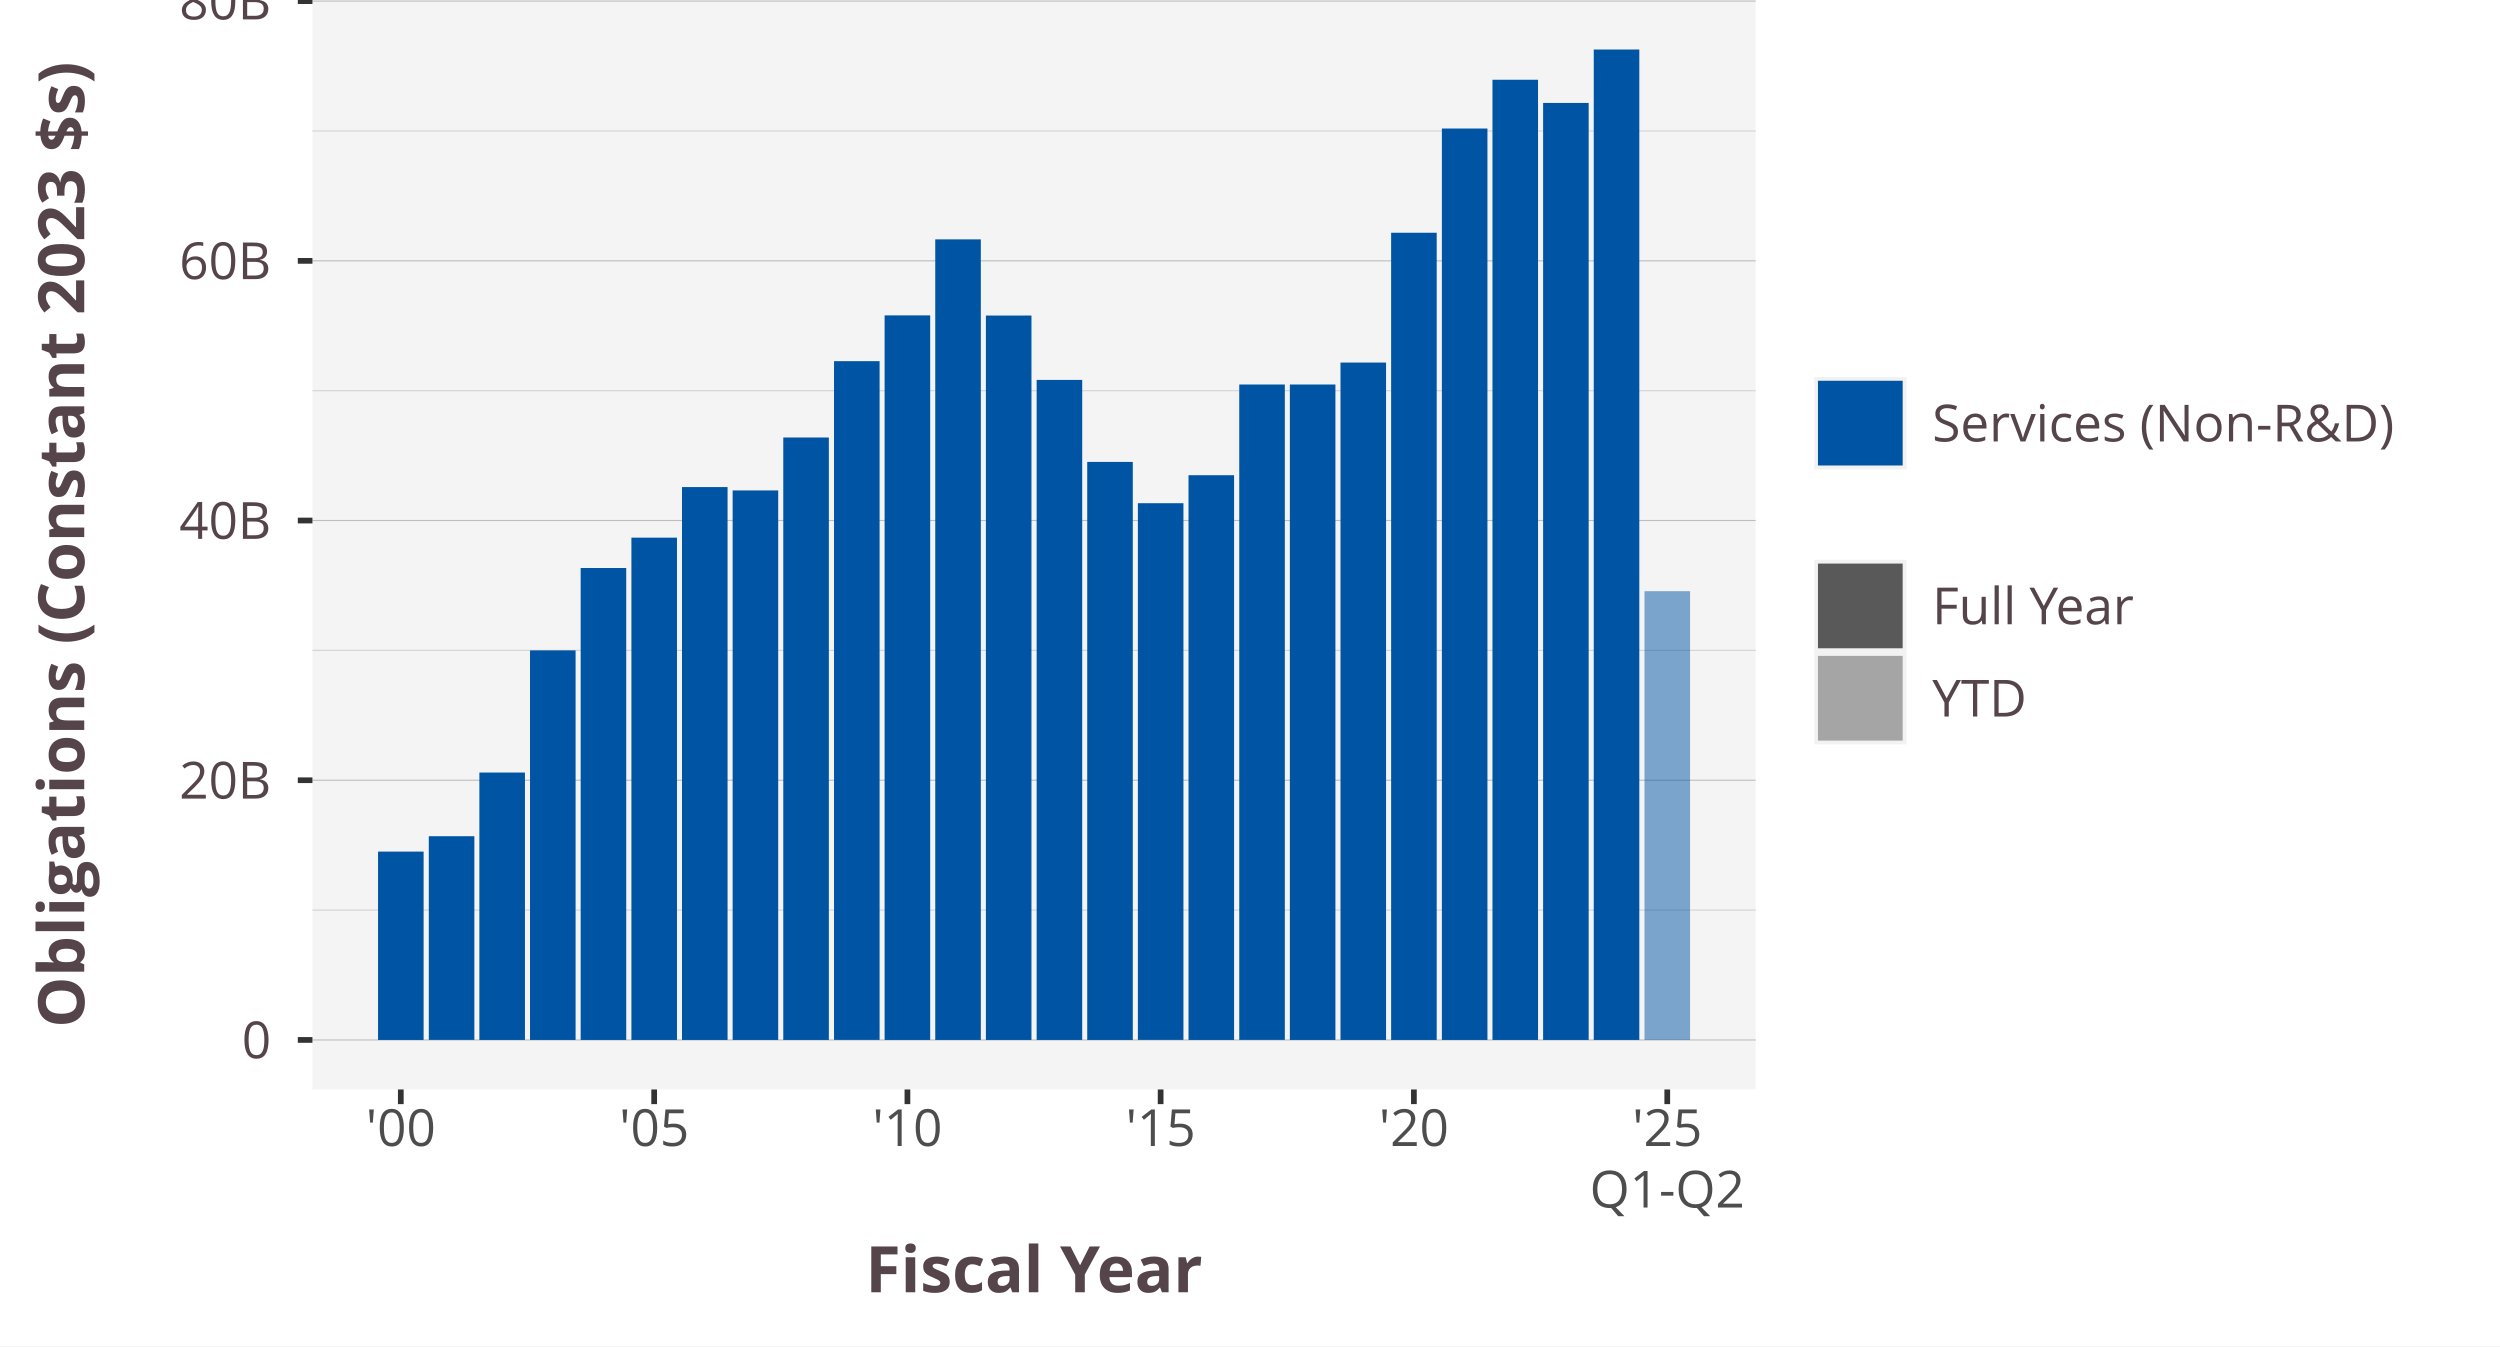
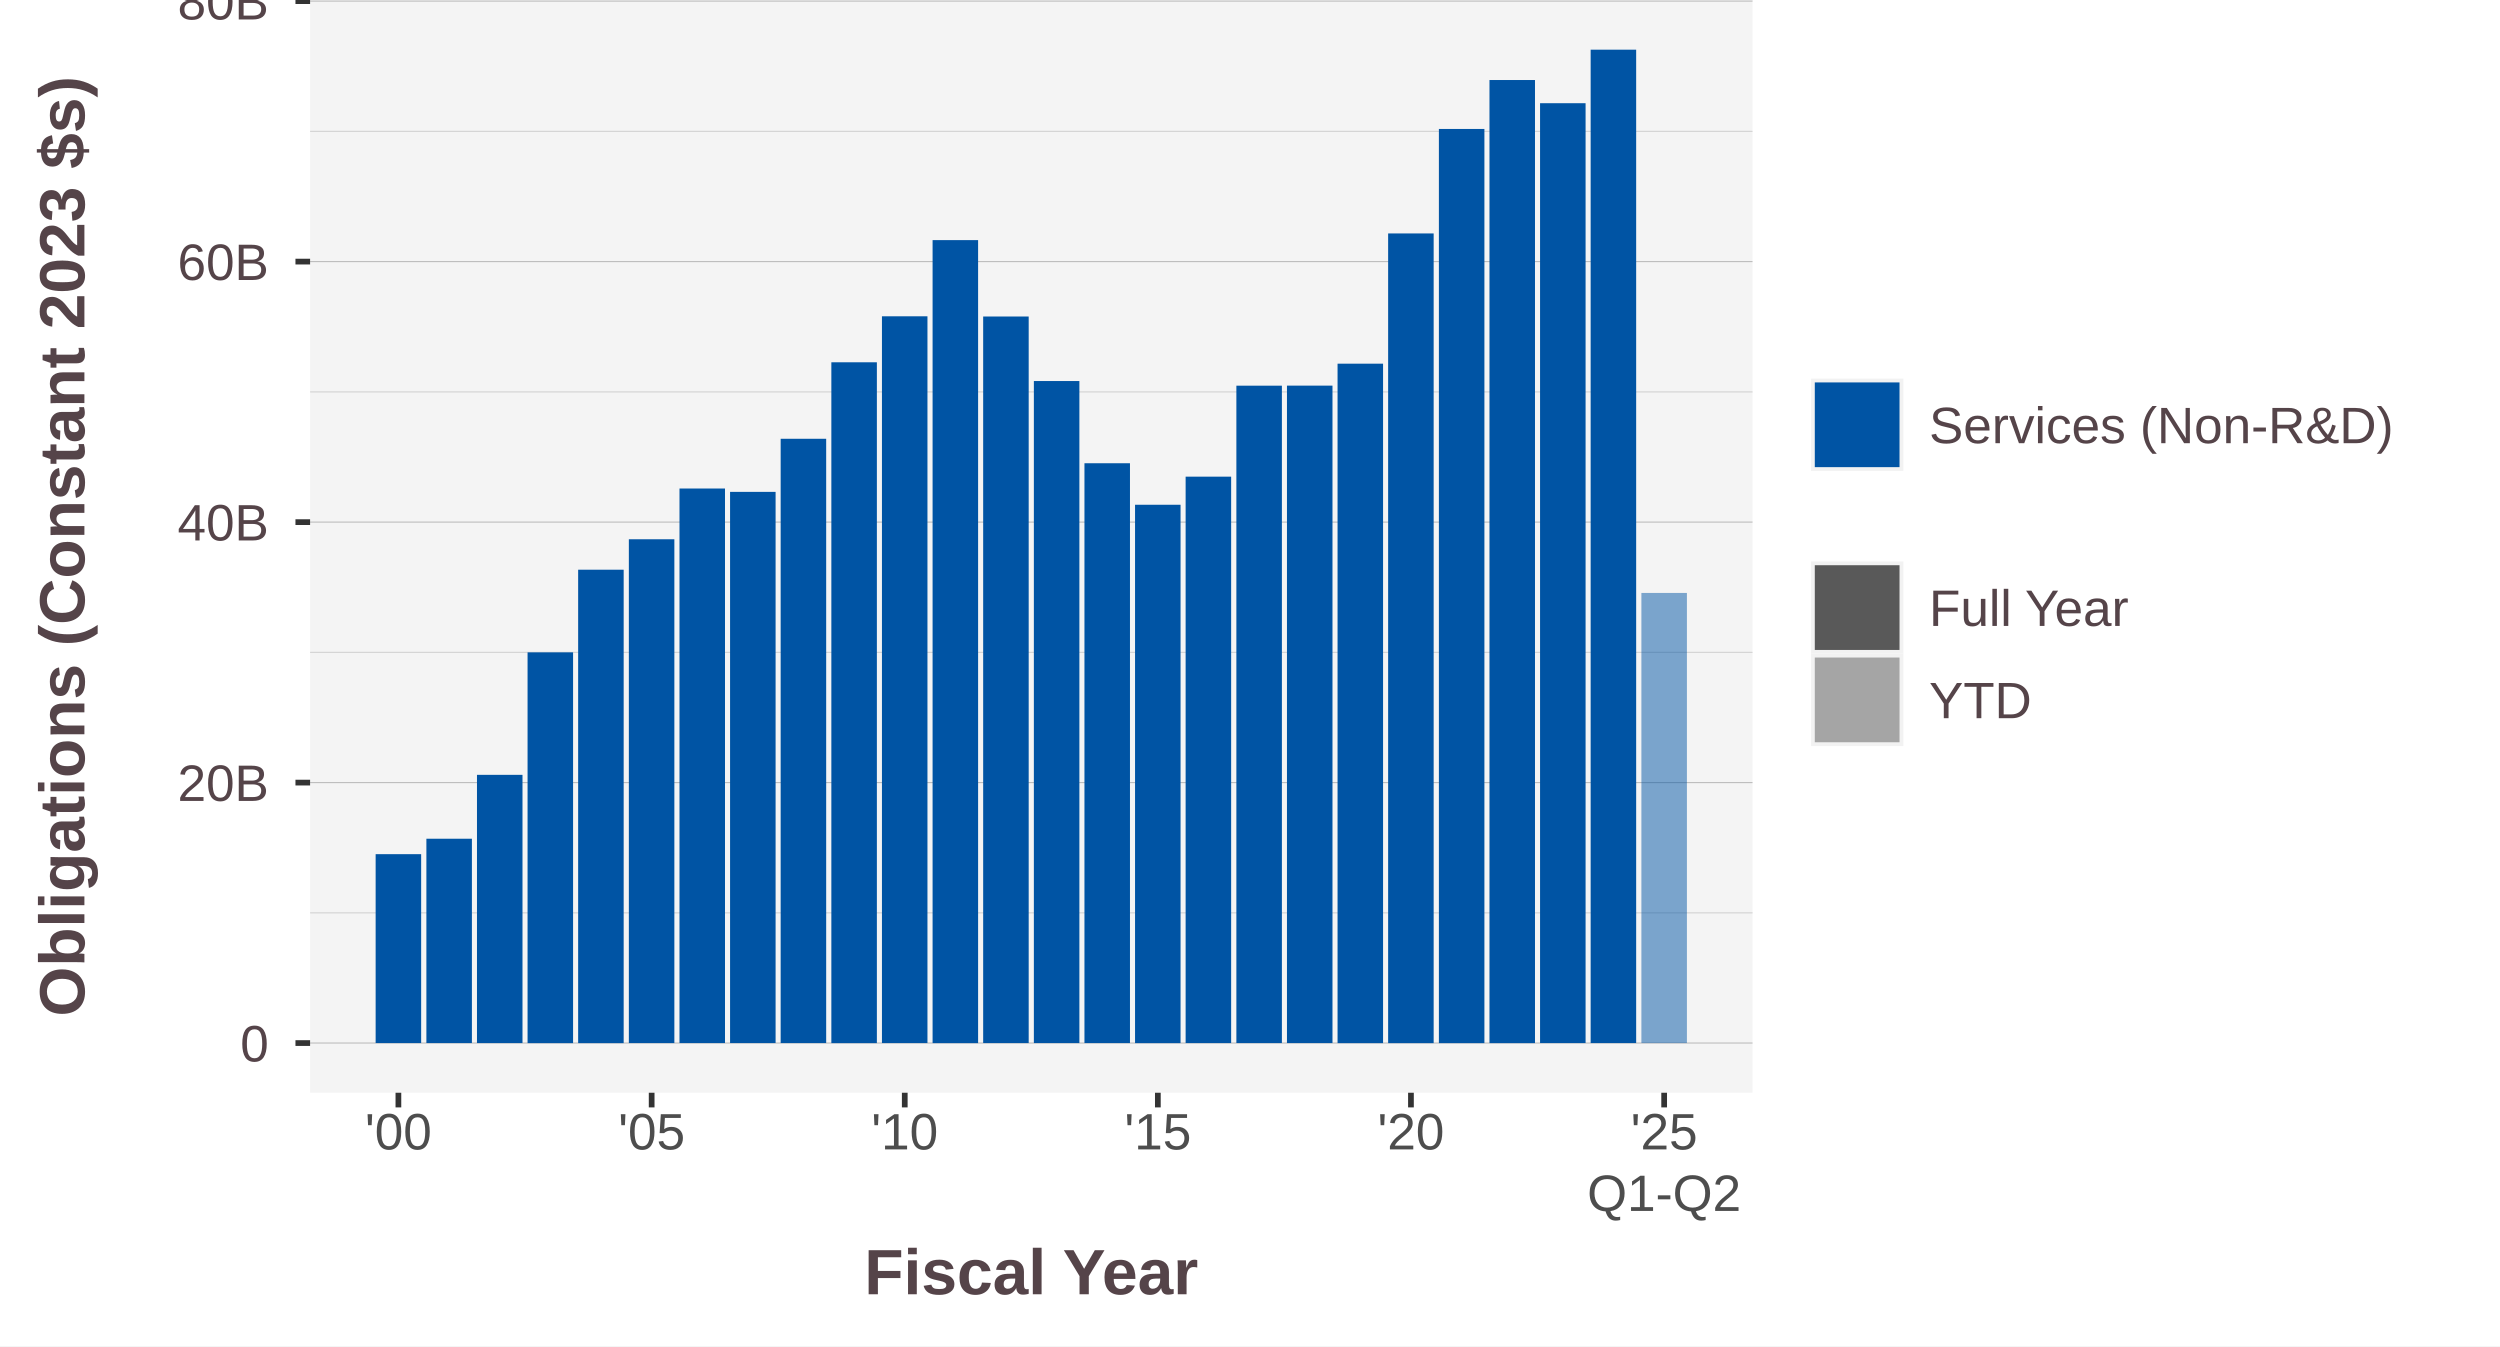
<svg xmlns="http://www.w3.org/2000/svg" class="svglite" width="468.00pt" height="252.00pt" viewBox="0 0 468.00 252.00">
  <defs>
    <style type="text/css">
    .svglite line, .svglite polyline, .svglite polygon, .svglite path, .svglite rect, .svglite circle {
      fill: none;
      stroke: #000000;
      stroke-linecap: round;
      stroke-linejoin: round;
      stroke-miterlimit: 10.00;
    }
    .svglite text {
      white-space: pre;
    }
  </style>
  </defs>
  <rect width="100%" height="100%" style="stroke: none; fill: #FFFFFF;" />
  <defs>
    <clipPath id="cpMC4wMHw0NjguMDB8MC4wMHwyNTIuMDA=">
      <rect x="0.00" y="0.00" width="468.00" height="252.00" />
    </clipPath>
  </defs>
  <g clip-path="url(#cpMC4wMHw0NjguMDB8MC4wMHwyNTIuMDA=)">
    <rect x="0.00" y="0.00" width="468.00" height="252.00" style="stroke-width: 1.07; stroke: #FFFFFF; fill: #FFFFFF;" />
  </g>
  <defs>
-     <clipPath id="cpNTguNDl8MzI4LjY2fDAuMDB8MjAzLjk1">
-       <rect x="58.49" y="0.00" width="270.17" height="203.95" />
+     <clipPath id="cpNTguMDV8MzI4LjA3fDAuMDB8MjA0LjU2">
+       <rect x="58.05" y="0.00" width="270.02" height="204.56" />
    </clipPath>
  </defs>
-   <g clip-path="url(#cpNTguNDl8MzI4LjY2fDAuMDB8MjAzLjk1)">
-     <rect x="58.49" y="-0" width="270.17" height="203.95" style="stroke-width: 1.07; stroke: none; fill: #F4F4F4;" />
-     <polyline points="58.49,170.37 328.66,170.37 " style="stroke-width: 0.21; stroke: #D3D3D3; stroke-linecap: butt;" />
-     <polyline points="58.49,121.75 328.66,121.75 " style="stroke-width: 0.21; stroke: #D3D3D3; stroke-linecap: butt;" />
-     <polyline points="58.49,73.14 328.66,73.14 " style="stroke-width: 0.21; stroke: #D3D3D3; stroke-linecap: butt;" />
-     <polyline points="58.49,24.52 328.66,24.52 " style="stroke-width: 0.21; stroke: #D3D3D3; stroke-linecap: butt;" />
-     <polyline points="58.49,194.68 328.66,194.68 " style="stroke-width: 0.21; stroke: #BEBEBE; stroke-linecap: butt;" />
-     <polyline points="58.49,146.06 328.66,146.06 " style="stroke-width: 0.21; stroke: #BEBEBE; stroke-linecap: butt;" />
-     <polyline points="58.49,97.44 328.66,97.44 " style="stroke-width: 0.21; stroke: #BEBEBE; stroke-linecap: butt;" />
-     <polyline points="58.49,48.83 328.66,48.83 " style="stroke-width: 0.21; stroke: #BEBEBE; stroke-linecap: butt;" />
-     <polyline points="58.49,0.21 328.66,0.21 " style="stroke-width: 0.21; stroke: #BEBEBE; stroke-linecap: butt;" />
-     <rect x="70.77" y="159.42" width="8.53" height="35.26" style="stroke-width: 1.07; stroke: none; stroke-linecap: butt; stroke-linejoin: miter; fill: #0054A4;" />
-     <rect x="80.27" y="156.54" width="8.53" height="38.13" style="stroke-width: 1.07; stroke: none; stroke-linecap: butt; stroke-linejoin: miter; fill: #0054A4;" />
-     <rect x="89.74" y="144.62" width="8.53" height="50.06" style="stroke-width: 1.07; stroke: none; stroke-linecap: butt; stroke-linejoin: miter; fill: #0054A4;" />
-     <rect x="99.22" y="121.75" width="8.53" height="72.93" style="stroke-width: 1.07; stroke: none; stroke-linecap: butt; stroke-linejoin: miter; fill: #0054A4;" />
-     <rect x="108.70" y="106.33" width="8.53" height="88.35" style="stroke-width: 1.07; stroke: none; stroke-linecap: butt; stroke-linejoin: miter; fill: #0054A4;" />
-     <rect x="118.20" y="100.65" width="8.53" height="94.03" style="stroke-width: 1.07; stroke: none; stroke-linecap: butt; stroke-linejoin: miter; fill: #0054A4;" />
-     <rect x="127.67" y="91.18" width="8.53" height="103.50" style="stroke-width: 1.07; stroke: none; stroke-linecap: butt; stroke-linejoin: miter; fill: #0054A4;" />
-     <rect x="137.15" y="91.81" width="8.53" height="102.87" style="stroke-width: 1.07; stroke: none; stroke-linecap: butt; stroke-linejoin: miter; fill: #0054A4;" />
-     <rect x="146.63" y="81.90" width="8.53" height="112.78" style="stroke-width: 1.07; stroke: none; stroke-linecap: butt; stroke-linejoin: miter; fill: #0054A4;" />
-     <rect x="156.13" y="67.61" width="8.53" height="127.06" style="stroke-width: 1.07; stroke: none; stroke-linecap: butt; stroke-linejoin: miter; fill: #0054A4;" />
-     <rect x="165.60" y="59.04" width="8.53" height="135.64" style="stroke-width: 1.07; stroke: none; stroke-linecap: butt; stroke-linejoin: miter; fill: #0054A4;" />
-     <rect x="175.08" y="44.81" width="8.53" height="149.87" style="stroke-width: 1.07; stroke: none; stroke-linecap: butt; stroke-linejoin: miter; fill: #0054A4;" />
-     <rect x="184.56" y="59.07" width="8.53" height="135.61" style="stroke-width: 1.07; stroke: none; stroke-linecap: butt; stroke-linejoin: miter; fill: #0054A4;" />
-     <rect x="194.06" y="71.12" width="8.53" height="123.56" style="stroke-width: 1.07; stroke: none; stroke-linecap: butt; stroke-linejoin: miter; fill: #0054A4;" />
-     <rect x="203.53" y="86.47" width="8.53" height="108.21" style="stroke-width: 1.07; stroke: none; stroke-linecap: butt; stroke-linejoin: miter; fill: #0054A4;" />
-     <rect x="213.01" y="94.20" width="8.53" height="100.47" style="stroke-width: 1.07; stroke: none; stroke-linecap: butt; stroke-linejoin: miter; fill: #0054A4;" />
-     <rect x="222.49" y="88.96" width="8.53" height="105.72" style="stroke-width: 1.07; stroke: none; stroke-linecap: butt; stroke-linejoin: miter; fill: #0054A4;" />
-     <rect x="231.99" y="71.98" width="8.53" height="122.69" style="stroke-width: 1.07; stroke: none; stroke-linecap: butt; stroke-linejoin: miter; fill: #0054A4;" />
-     <rect x="241.46" y="71.98" width="8.53" height="122.70" style="stroke-width: 1.07; stroke: none; stroke-linecap: butt; stroke-linejoin: miter; fill: #0054A4;" />
-     <rect x="250.94" y="67.87" width="8.53" height="126.81" style="stroke-width: 1.07; stroke: none; stroke-linecap: butt; stroke-linejoin: miter; fill: #0054A4;" />
-     <rect x="260.42" y="43.57" width="8.53" height="151.11" style="stroke-width: 1.07; stroke: none; stroke-linecap: butt; stroke-linejoin: miter; fill: #0054A4;" />
-     <rect x="269.92" y="24.06" width="8.53" height="170.62" style="stroke-width: 1.07; stroke: none; stroke-linecap: butt; stroke-linejoin: miter; fill: #0054A4;" />
-     <rect x="279.39" y="14.93" width="8.53" height="179.75" style="stroke-width: 1.07; stroke: none; stroke-linecap: butt; stroke-linejoin: miter; fill: #0054A4;" />
-     <rect x="288.87" y="19.27" width="8.53" height="175.41" style="stroke-width: 1.07; stroke: none; stroke-linecap: butt; stroke-linejoin: miter; fill: #0054A4;" />
-     <rect x="298.35" y="9.27" width="8.53" height="185.41" style="stroke-width: 1.07; stroke: none; stroke-linecap: butt; stroke-linejoin: miter; fill: #0054A4;" />
-     <rect x="307.85" y="110.67" width="8.53" height="84.01" style="stroke-width: 1.07; stroke: none; stroke-linecap: butt; stroke-linejoin: miter; fill: #0054A4; fill-opacity: 0.50;" />
+   <g clip-path="url(#cpNTguMDV8MzI4LjA3fDAuMDB8MjA0LjU2)">
+     <rect x="58.05" y="-0" width="270.02" height="204.56" style="stroke-width: 1.07; stroke: none; fill: #F4F4F4;" />
+     <polyline points="58.05,170.88 328.07,170.88 " style="stroke-width: 0.21; stroke: #D3D3D3; stroke-linecap: butt;" />
+     <polyline points="58.05,122.12 328.07,122.12 " style="stroke-width: 0.21; stroke: #D3D3D3; stroke-linecap: butt;" />
+     <polyline points="58.05,73.36 328.07,73.36 " style="stroke-width: 0.21; stroke: #D3D3D3; stroke-linecap: butt;" />
+     <polyline points="58.05,24.59 328.07,24.59 " style="stroke-width: 0.21; stroke: #D3D3D3; stroke-linecap: butt;" />
+     <polyline points="58.05,195.26 328.07,195.26 " style="stroke-width: 0.21; stroke: #BEBEBE; stroke-linecap: butt;" />
+     <polyline points="58.05,146.50 328.07,146.50 " style="stroke-width: 0.21; stroke: #BEBEBE; stroke-linecap: butt;" />
+     <polyline points="58.05,97.74 328.07,97.74 " style="stroke-width: 0.21; stroke: #BEBEBE; stroke-linecap: butt;" />
+     <polyline points="58.05,48.97 328.07,48.97 " style="stroke-width: 0.21; stroke: #BEBEBE; stroke-linecap: butt;" />
+     <polyline points="58.05,0.21 328.07,0.21 " style="stroke-width: 0.21; stroke: #BEBEBE; stroke-linecap: butt;" />
+     <rect x="70.32" y="159.90" width="8.52" height="35.36" style="stroke-width: 1.07; stroke: none; stroke-linecap: butt; stroke-linejoin: miter; fill: #0054A4;" />
+     <rect x="79.82" y="157.01" width="8.52" height="38.25" style="stroke-width: 1.07; stroke: none; stroke-linecap: butt; stroke-linejoin: miter; fill: #0054A4;" />
+     <rect x="89.29" y="145.05" width="8.52" height="50.21" style="stroke-width: 1.07; stroke: none; stroke-linecap: butt; stroke-linejoin: miter; fill: #0054A4;" />
+     <rect x="98.76" y="122.12" width="8.52" height="73.15" style="stroke-width: 1.07; stroke: none; stroke-linecap: butt; stroke-linejoin: miter; fill: #0054A4;" />
+     <rect x="108.23" y="106.65" width="8.52" height="88.62" style="stroke-width: 1.07; stroke: none; stroke-linecap: butt; stroke-linejoin: miter; fill: #0054A4;" />
+     <rect x="117.72" y="100.95" width="8.52" height="94.31" style="stroke-width: 1.07; stroke: none; stroke-linecap: butt; stroke-linejoin: miter; fill: #0054A4;" />
+     <rect x="127.20" y="91.45" width="8.52" height="103.81" style="stroke-width: 1.07; stroke: none; stroke-linecap: butt; stroke-linejoin: miter; fill: #0054A4;" />
+     <rect x="136.67" y="92.08" width="8.52" height="103.18" style="stroke-width: 1.07; stroke: none; stroke-linecap: butt; stroke-linejoin: miter; fill: #0054A4;" />
+     <rect x="146.14" y="82.14" width="8.52" height="113.12" style="stroke-width: 1.07; stroke: none; stroke-linecap: butt; stroke-linejoin: miter; fill: #0054A4;" />
+     <rect x="155.63" y="67.82" width="8.52" height="127.45" style="stroke-width: 1.07; stroke: none; stroke-linecap: butt; stroke-linejoin: miter; fill: #0054A4;" />
+     <rect x="165.10" y="59.21" width="8.52" height="136.05" style="stroke-width: 1.07; stroke: none; stroke-linecap: butt; stroke-linejoin: miter; fill: #0054A4;" />
+     <rect x="174.58" y="44.95" width="8.52" height="150.32" style="stroke-width: 1.07; stroke: none; stroke-linecap: butt; stroke-linejoin: miter; fill: #0054A4;" />
+     <rect x="184.05" y="59.25" width="8.52" height="136.01" style="stroke-width: 1.07; stroke: none; stroke-linecap: butt; stroke-linejoin: miter; fill: #0054A4;" />
+     <rect x="193.54" y="71.33" width="8.52" height="123.93" style="stroke-width: 1.07; stroke: none; stroke-linecap: butt; stroke-linejoin: miter; fill: #0054A4;" />
+     <rect x="203.01" y="86.72" width="8.52" height="108.54" style="stroke-width: 1.07; stroke: none; stroke-linecap: butt; stroke-linejoin: miter; fill: #0054A4;" />
+     <rect x="212.48" y="94.49" width="8.52" height="100.78" style="stroke-width: 1.07; stroke: none; stroke-linecap: butt; stroke-linejoin: miter; fill: #0054A4;" />
+     <rect x="221.95" y="89.23" width="8.52" height="106.03" style="stroke-width: 1.07; stroke: none; stroke-linecap: butt; stroke-linejoin: miter; fill: #0054A4;" />
+     <rect x="231.45" y="72.20" width="8.52" height="123.06" style="stroke-width: 1.07; stroke: none; stroke-linecap: butt; stroke-linejoin: miter; fill: #0054A4;" />
+     <rect x="240.92" y="72.19" width="8.52" height="123.07" style="stroke-width: 1.07; stroke: none; stroke-linecap: butt; stroke-linejoin: miter; fill: #0054A4;" />
+     <rect x="250.39" y="68.08" width="8.52" height="127.19" style="stroke-width: 1.07; stroke: none; stroke-linecap: butt; stroke-linejoin: miter; fill: #0054A4;" />
+     <rect x="259.86" y="43.70" width="8.52" height="151.57" style="stroke-width: 1.07; stroke: none; stroke-linecap: butt; stroke-linejoin: miter; fill: #0054A4;" />
+     <rect x="269.36" y="24.14" width="8.52" height="171.13" style="stroke-width: 1.07; stroke: none; stroke-linecap: butt; stroke-linejoin: miter; fill: #0054A4;" />
+     <rect x="278.83" y="14.98" width="8.52" height="180.29" style="stroke-width: 1.07; stroke: none; stroke-linecap: butt; stroke-linejoin: miter; fill: #0054A4;" />
+     <rect x="288.30" y="19.32" width="8.52" height="175.94" style="stroke-width: 1.07; stroke: none; stroke-linecap: butt; stroke-linejoin: miter; fill: #0054A4;" />
+     <rect x="297.77" y="9.30" width="8.52" height="185.96" style="stroke-width: 1.07; stroke: none; stroke-linecap: butt; stroke-linejoin: miter; fill: #0054A4;" />
+     <rect x="307.27" y="111.00" width="8.52" height="84.26" style="stroke-width: 1.07; stroke: none; stroke-linecap: butt; stroke-linejoin: miter; fill: #0054A4; fill-opacity: 0.50;" />
  </g>
  <g clip-path="url(#cpMC4wMHw0NjguMDB8MC4wMHwyNTIuMDA=)">
-     <text x="50.76" y="198.10" text-anchor="end" style="font-size: 9.60px;fill: #554449; font-family: &quot;Open Sans&quot;;" textLength="5.49px" lengthAdjust="spacingAndGlyphs">0</text>
-     <text x="50.76" y="149.49" text-anchor="end" style="font-size: 9.60px;fill: #554449; font-family: &quot;Open Sans&quot;;" textLength="17.16px" lengthAdjust="spacingAndGlyphs">20B</text>
-     <text x="50.76" y="100.87" text-anchor="end" style="font-size: 9.60px;fill: #554449; font-family: &quot;Open Sans&quot;;" textLength="17.16px" lengthAdjust="spacingAndGlyphs">40B</text>
-     <text x="50.76" y="52.25" text-anchor="end" style="font-size: 9.60px;fill: #554449; font-family: &quot;Open Sans&quot;;" textLength="17.16px" lengthAdjust="spacingAndGlyphs">60B</text>
-     <text x="50.76" y="3.63" text-anchor="end" style="font-size: 9.60px;fill: #554449; font-family: &quot;Open Sans&quot;;" textLength="17.16px" lengthAdjust="spacingAndGlyphs">80B</text>
-     <polyline points="55.75,194.68 58.49,194.68 " style="stroke-width: 1.07; stroke: #333333; stroke-linecap: butt;" />
-     <polyline points="55.75,146.06 58.49,146.06 " style="stroke-width: 1.07; stroke: #333333; stroke-linecap: butt;" />
-     <polyline points="55.75,97.44 58.49,97.44 " style="stroke-width: 1.07; stroke: #333333; stroke-linecap: butt;" />
-     <polyline points="55.75,48.83 58.49,48.83 " style="stroke-width: 1.07; stroke: #333333; stroke-linecap: butt;" />
-     <polyline points="55.75,0.21 58.49,0.21 " style="stroke-width: 1.07; stroke: #333333; stroke-linecap: butt;" />
-     <polyline points="75.03,206.69 75.03,203.95 " style="stroke-width: 1.07; stroke: #333333; stroke-linecap: butt;" />
-     <polyline points="122.46,206.69 122.46,203.95 " style="stroke-width: 1.07; stroke: #333333; stroke-linecap: butt;" />
-     <polyline points="169.87,206.69 169.87,203.95 " style="stroke-width: 1.07; stroke: #333333; stroke-linecap: butt;" />
-     <polyline points="217.27,206.69 217.27,203.95 " style="stroke-width: 1.07; stroke: #333333; stroke-linecap: butt;" />
-     <polyline points="264.68,206.69 264.68,203.95 " style="stroke-width: 1.07; stroke: #333333; stroke-linecap: butt;" />
-     <polyline points="312.11,206.69 312.11,203.95 " style="stroke-width: 1.07; stroke: #333333; stroke-linecap: butt;" />
-     <text x="75.03" y="214.53" text-anchor="middle" style="font-size: 9.60px;fill: #4D4D4D; font-family: &quot;Open Sans&quot;;" textLength="13.08px" lengthAdjust="spacingAndGlyphs">'00</text>
-     <text x="122.46" y="214.53" text-anchor="middle" style="font-size: 9.60px;fill: #4D4D4D; font-family: &quot;Open Sans&quot;;" textLength="13.08px" lengthAdjust="spacingAndGlyphs">'05</text>
-     <text x="169.87" y="214.53" text-anchor="middle" style="font-size: 9.60px;fill: #4D4D4D; font-family: &quot;Open Sans&quot;;" textLength="13.08px" lengthAdjust="spacingAndGlyphs">'10</text>
-     <text x="217.27" y="214.53" text-anchor="middle" style="font-size: 9.60px;fill: #4D4D4D; font-family: &quot;Open Sans&quot;;" textLength="13.08px" lengthAdjust="spacingAndGlyphs">'15</text>
-     <text x="264.68" y="214.53" text-anchor="middle" style="font-size: 9.60px;fill: #4D4D4D; font-family: &quot;Open Sans&quot;;" textLength="13.08px" lengthAdjust="spacingAndGlyphs">'20</text>
-     <text x="312.11" y="214.53" text-anchor="middle" style="font-size: 9.60px;fill: #4D4D4D; font-family: &quot;Open Sans&quot;;" textLength="13.08px" lengthAdjust="spacingAndGlyphs">'25</text>
-     <text x="312.11" y="226.05" text-anchor="middle" style="font-size: 9.60px;fill: #4D4D4D; font-family: &quot;Open Sans&quot;;" textLength="28.98px" lengthAdjust="spacingAndGlyphs">Q1-Q2</text>
-     <text x="193.57" y="241.91" text-anchor="middle" style="font-size: 12.00px; font-weight: bold;fill: #554449; font-family: &quot;Open Sans&quot;;" textLength="63.71px" lengthAdjust="spacingAndGlyphs">Fiscal Year</text>
-     <text transform="translate(15.77,101.97) rotate(-90)" text-anchor="middle" style="font-size: 12.00px; font-weight: bold;fill: #554449; font-family: &quot;Open Sans&quot;;" textLength="180.95px" lengthAdjust="spacingAndGlyphs">Obligations (Constant 2023 $s)</text>
-     <rect x="339.62" y="64.60" width="110.38" height="23.26" style="stroke-width: 1.07; stroke: none; fill: #FFFFFF;" />
-     <rect x="339.62" y="70.58" width="17.28" height="17.28" style="stroke-width: 1.07; stroke: none; fill: #F2F2F2;" />
-     <rect x="340.32" y="71.28" width="15.86" height="15.86" style="stroke-width: 1.07; stroke: none; stroke-linecap: butt; stroke-linejoin: miter; fill: #0054A4;" />
-     <text x="361.72" y="82.64" style="font-size: 9.60px;fill: #554449; font-family: &quot;Open Sans&quot;;" textLength="86.28px" lengthAdjust="spacingAndGlyphs">Services (Non-R&amp;D)</text>
-     <rect x="339.62" y="98.81" width="62.25" height="40.54" style="stroke-width: 1.07; stroke: none; fill: #FFFFFF;" />
-     <rect x="339.62" y="104.79" width="17.28" height="17.28" style="stroke-width: 1.07; stroke: none; fill: #F2F2F2;" />
-     <rect x="340.32" y="105.50" width="15.86" height="15.86" style="stroke-width: 1.07; stroke: none; stroke-linecap: butt; stroke-linejoin: miter; fill: #595959;" />
-     <rect x="339.62" y="122.07" width="17.28" height="17.28" style="stroke-width: 1.07; stroke: none; fill: #F2F2F2;" />
-     <rect x="340.32" y="122.78" width="15.86" height="15.86" style="stroke-width: 1.07; stroke: none; stroke-linecap: butt; stroke-linejoin: miter; fill: #595959; fill-opacity: 0.50;" />
-     <text x="361.72" y="116.86" style="font-size: 9.60px;fill: #554449; font-family: &quot;Open Sans&quot;;" textLength="38.15px" lengthAdjust="spacingAndGlyphs">Full Year</text>
-     <text x="361.72" y="134.14" style="font-size: 9.60px;fill: #554449; font-family: &quot;Open Sans&quot;;" textLength="17.60px" lengthAdjust="spacingAndGlyphs">YTD</text>
+     <text x="50.32" y="198.70" text-anchor="end" style="font-size: 9.60px;fill: #554449; font-family: &quot;Arial&quot;;" textLength="5.34px" lengthAdjust="spacingAndGlyphs">0</text>
+     <text x="50.32" y="149.93" text-anchor="end" style="font-size: 9.60px;fill: #554449; font-family: &quot;Arial&quot;;" textLength="17.06px" lengthAdjust="spacingAndGlyphs">20B</text>
+     <text x="50.32" y="101.17" text-anchor="end" style="font-size: 9.60px;fill: #554449; font-family: &quot;Arial&quot;;" textLength="17.06px" lengthAdjust="spacingAndGlyphs">40B</text>
+     <text x="50.32" y="52.41" text-anchor="end" style="font-size: 9.60px;fill: #554449; font-family: &quot;Arial&quot;;" textLength="17.06px" lengthAdjust="spacingAndGlyphs">60B</text>
+     <text x="50.32" y="3.64" text-anchor="end" style="font-size: 9.60px;fill: #554449; font-family: &quot;Arial&quot;;" textLength="17.06px" lengthAdjust="spacingAndGlyphs">80B</text>
+     <polyline points="55.31,195.26 58.05,195.26 " style="stroke-width: 1.07; stroke: #333333; stroke-linecap: butt;" />
+     <polyline points="55.31,146.50 58.05,146.50 " style="stroke-width: 1.07; stroke: #333333; stroke-linecap: butt;" />
+     <polyline points="55.31,97.74 58.05,97.74 " style="stroke-width: 1.07; stroke: #333333; stroke-linecap: butt;" />
+     <polyline points="55.31,48.97 58.05,48.97 " style="stroke-width: 1.07; stroke: #333333; stroke-linecap: butt;" />
+     <polyline points="55.31,0.21 58.05,0.21 " style="stroke-width: 1.07; stroke: #333333; stroke-linecap: butt;" />
+     <polyline points="74.58,207.30 74.58,204.56 " style="stroke-width: 1.07; stroke: #333333; stroke-linecap: butt;" />
+     <polyline points="121.99,207.30 121.99,204.56 " style="stroke-width: 1.07; stroke: #333333; stroke-linecap: butt;" />
+     <polyline points="169.37,207.30 169.37,204.56 " style="stroke-width: 1.07; stroke: #333333; stroke-linecap: butt;" />
+     <polyline points="216.75,207.30 216.75,204.56 " style="stroke-width: 1.07; stroke: #333333; stroke-linecap: butt;" />
+     <polyline points="264.13,207.30 264.13,204.56 " style="stroke-width: 1.07; stroke: #333333; stroke-linecap: butt;" />
+     <polyline points="311.53,207.30 311.53,204.56 " style="stroke-width: 1.07; stroke: #333333; stroke-linecap: butt;" />
+     <text x="74.58" y="215.17" text-anchor="middle" style="font-size: 9.60px;fill: #4D4D4D; font-family: &quot;Arial&quot;;" textLength="12.50px" lengthAdjust="spacingAndGlyphs">'00</text>
+     <text x="121.99" y="215.17" text-anchor="middle" style="font-size: 9.60px;fill: #4D4D4D; font-family: &quot;Arial&quot;;" textLength="12.50px" lengthAdjust="spacingAndGlyphs">'05</text>
+     <text x="169.37" y="215.17" text-anchor="middle" style="font-size: 9.60px;fill: #4D4D4D; font-family: &quot;Arial&quot;;" textLength="12.50px" lengthAdjust="spacingAndGlyphs">'10</text>
+     <text x="216.75" y="215.17" text-anchor="middle" style="font-size: 9.60px;fill: #4D4D4D; font-family: &quot;Arial&quot;;" textLength="12.50px" lengthAdjust="spacingAndGlyphs">'15</text>
+     <text x="264.13" y="215.17" text-anchor="middle" style="font-size: 9.60px;fill: #4D4D4D; font-family: &quot;Arial&quot;;" textLength="12.50px" lengthAdjust="spacingAndGlyphs">'20</text>
+     <text x="311.53" y="215.17" text-anchor="middle" style="font-size: 9.60px;fill: #4D4D4D; font-family: &quot;Arial&quot;;" textLength="12.50px" lengthAdjust="spacingAndGlyphs">'25</text>
+     <text x="311.53" y="226.69" text-anchor="middle" style="font-size: 9.60px;fill: #4D4D4D; font-family: &quot;Arial&quot;;" textLength="28.79px" lengthAdjust="spacingAndGlyphs">Q1-Q2</text>
+     <text x="193.06" y="242.28" text-anchor="middle" style="font-size: 12.00px; font-weight: bold;fill: #554449; font-family: &quot;Arial&quot;;" textLength="62.50px" lengthAdjust="spacingAndGlyphs">Fiscal Year</text>
+     <text transform="translate(15.80,102.28) rotate(-90)" text-anchor="middle" style="font-size: 12.00px; font-weight: bold;fill: #554449; font-family: &quot;Arial&quot;;" textLength="176.04px" lengthAdjust="spacingAndGlyphs">Obligations (Constant 2023 $s)</text>
+     <rect x="339.03" y="64.90" width="110.97" height="23.26" style="stroke-width: 1.07; stroke: none; fill: #FFFFFF;" />
+     <rect x="339.03" y="70.88" width="17.28" height="17.28" style="stroke-width: 1.07; stroke: none; fill: #F2F2F2;" />
+     <rect x="339.73" y="71.59" width="15.86" height="15.86" style="stroke-width: 1.07; stroke: none; stroke-linecap: butt; stroke-linejoin: miter; fill: #0054A4;" />
+     <text x="361.13" y="82.96" style="font-size: 9.60px;fill: #554449; font-family: &quot;Arial&quot;;" textLength="86.88px" lengthAdjust="spacingAndGlyphs">Services (Non-R&amp;D)</text>
+     <rect x="339.03" y="99.12" width="61.43" height="40.54" style="stroke-width: 1.07; stroke: none; fill: #FFFFFF;" />
+     <rect x="339.03" y="105.10" width="17.28" height="17.28" style="stroke-width: 1.07; stroke: none; fill: #F2F2F2;" />
+     <rect x="339.73" y="105.81" width="15.86" height="15.86" style="stroke-width: 1.07; stroke: none; stroke-linecap: butt; stroke-linejoin: miter; fill: #595959;" />
+     <rect x="339.03" y="122.38" width="17.28" height="17.28" style="stroke-width: 1.07; stroke: none; fill: #F2F2F2;" />
+     <rect x="339.73" y="123.09" width="15.86" height="15.86" style="stroke-width: 1.07; stroke: none; stroke-linecap: butt; stroke-linejoin: miter; fill: #595959; fill-opacity: 0.50;" />
+     <text x="361.13" y="117.17" style="font-size: 9.60px;fill: #554449; font-family: &quot;Arial&quot;;" textLength="37.33px" lengthAdjust="spacingAndGlyphs">Full Year</text>
+     <text x="361.13" y="134.45" style="font-size: 9.60px;fill: #554449; font-family: &quot;Arial&quot;;" textLength="19.18px" lengthAdjust="spacingAndGlyphs">YTD</text>
  </g>
</svg>
